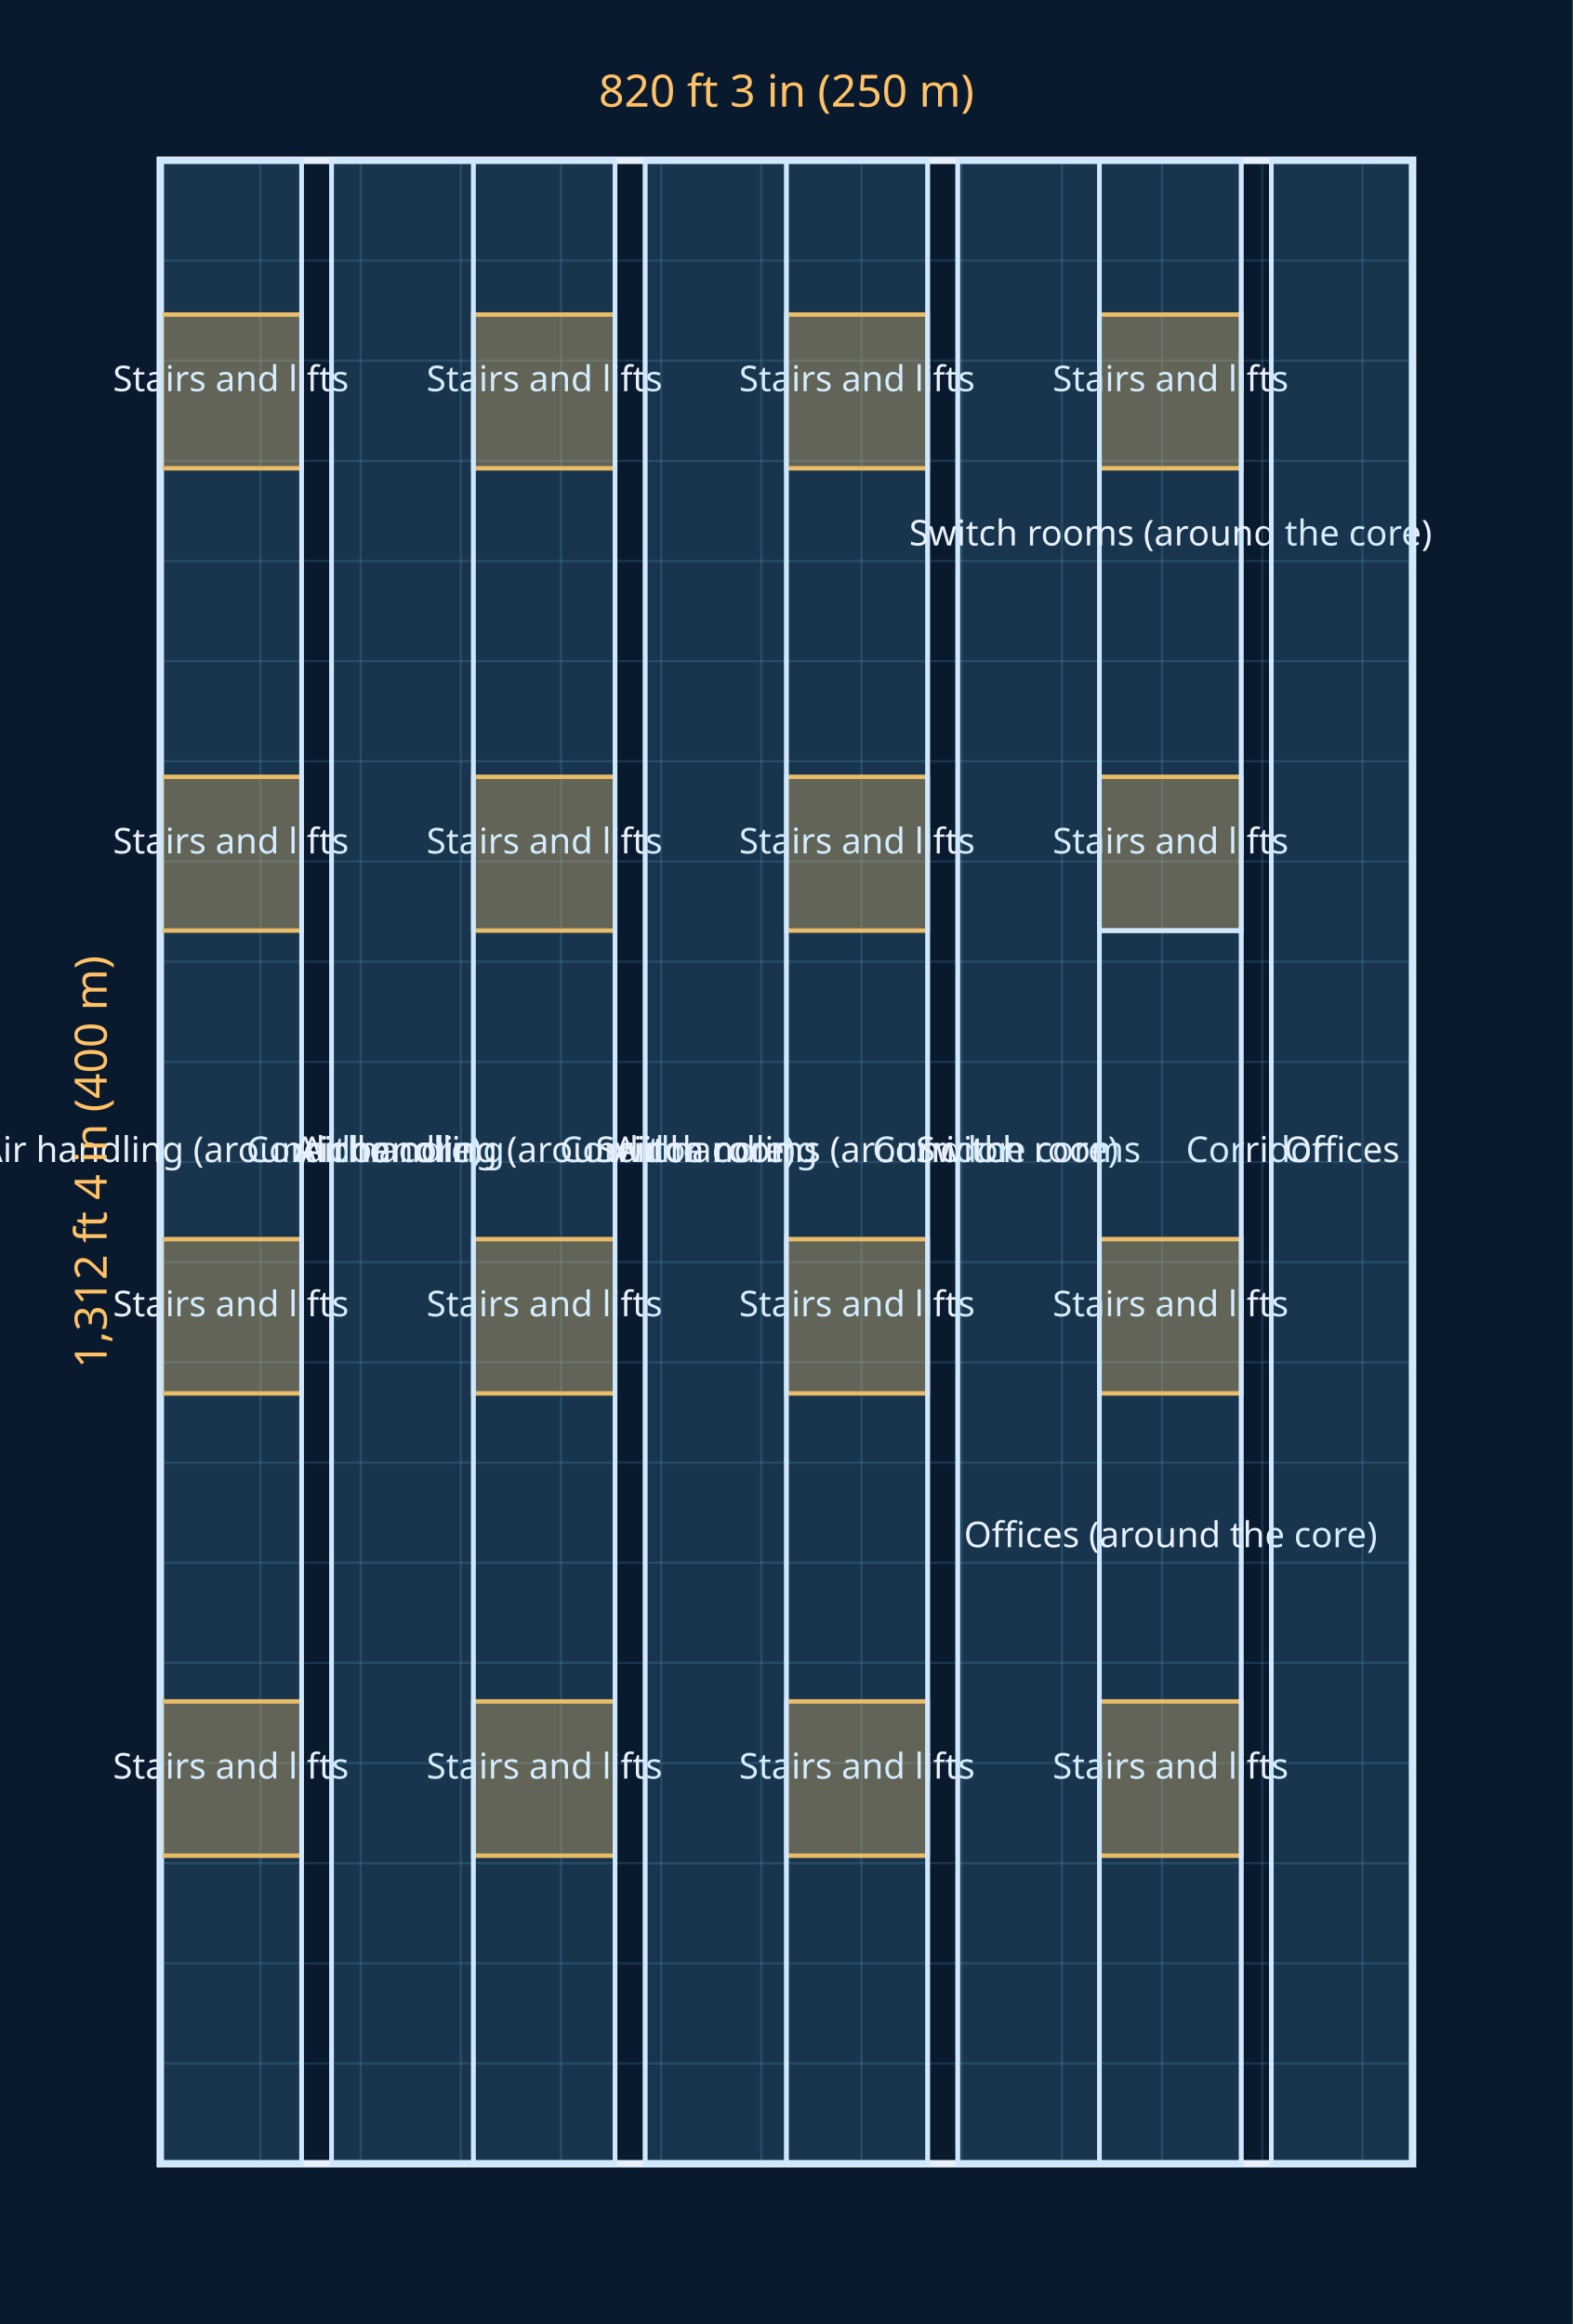
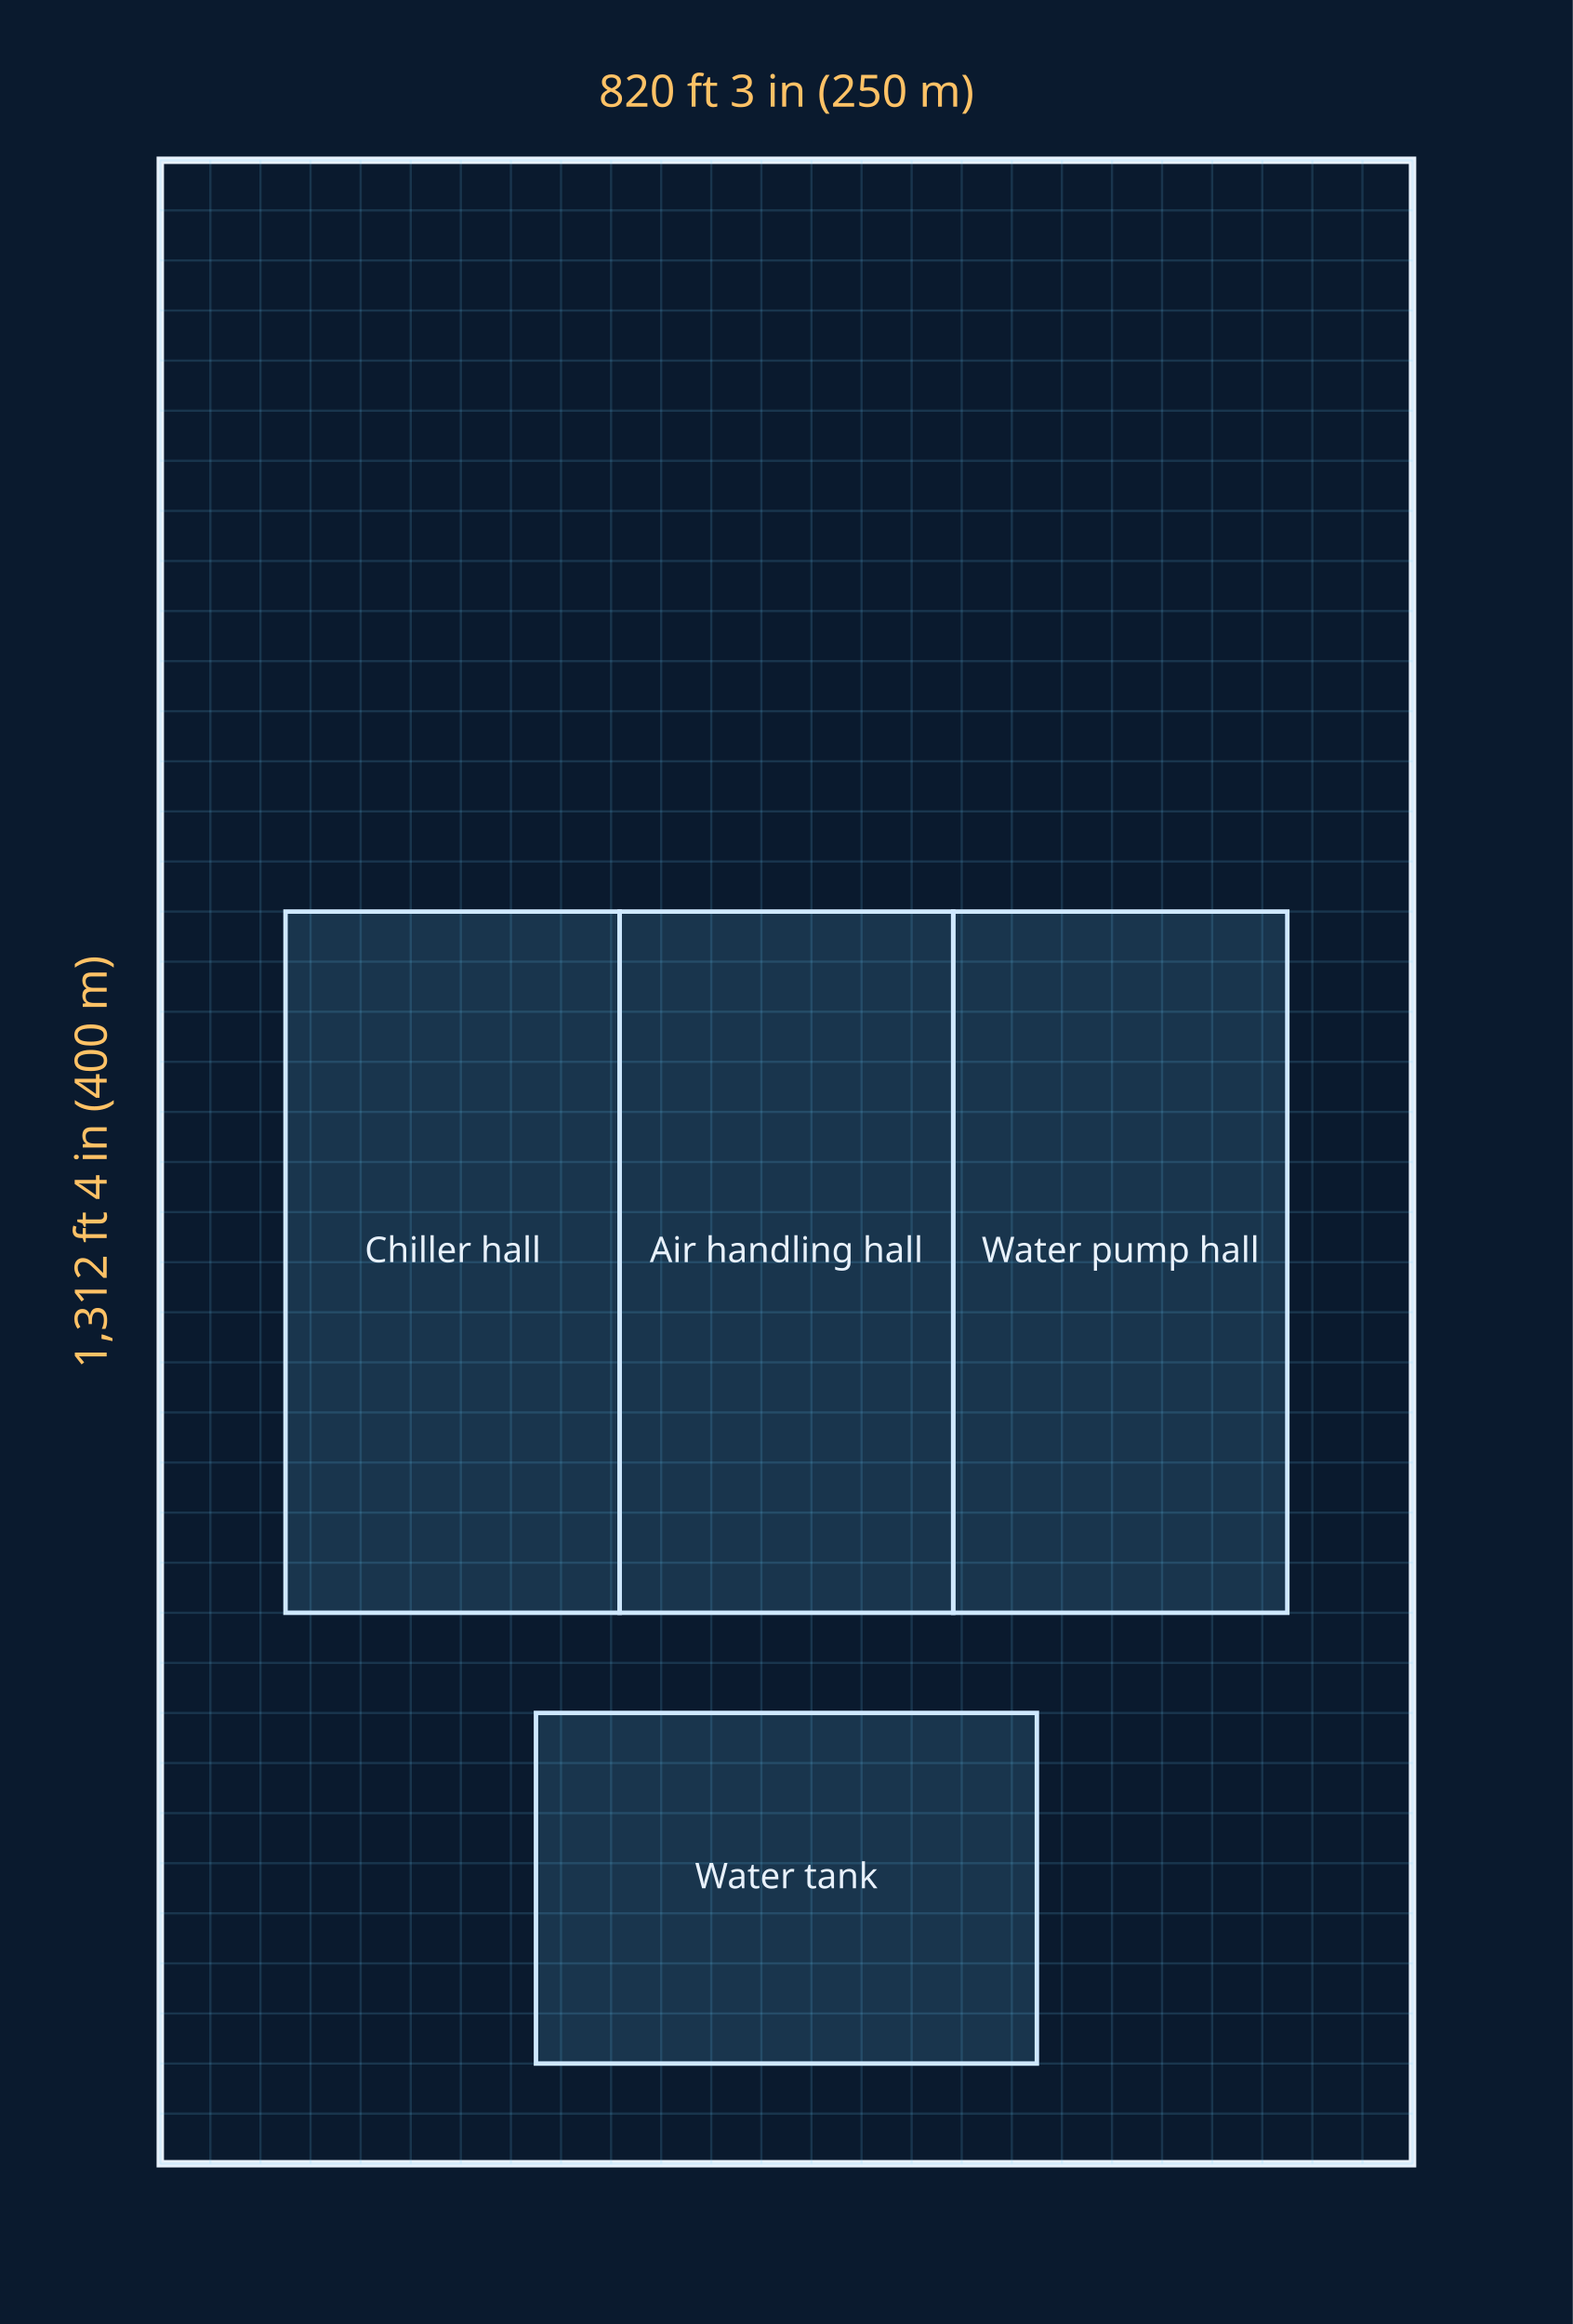
<svg xmlns="http://www.w3.org/2000/svg" viewBox="-32.0 -32.0 314.0 464.0" font-family="Segoe UI, sans-serif">
  <rect x="-32.0" y="-32.0" width="314.0" height="464.0" fill="#0a1a2e" />
  <rect x="0" y="0" width="250.0" height="400.0" fill="none" stroke="#e8f1fb" stroke-width="1.48" />
  <line x1="0.0" y1="0" x2="0.0" y2="400.0" stroke="#6fd0ff" stroke-opacity=".15" stroke-width="0.44" />
+   <line x1="10.0" y1="0" x2="10.0" y2="400.0" stroke="#6fd0ff" stroke-opacity=".15" stroke-width="0.44" />
  <line x1="20.0" y1="0" x2="20.0" y2="400.0" stroke="#6fd0ff" stroke-opacity=".15" stroke-width="0.44" />
+   <line x1="30.0" y1="0" x2="30.0" y2="400.0" stroke="#6fd0ff" stroke-opacity=".15" stroke-width="0.44" />
  <line x1="40.0" y1="0" x2="40.0" y2="400.0" stroke="#6fd0ff" stroke-opacity=".15" stroke-width="0.44" />
+   <line x1="50.0" y1="0" x2="50.0" y2="400.0" stroke="#6fd0ff" stroke-opacity=".15" stroke-width="0.44" />
  <line x1="60.0" y1="0" x2="60.0" y2="400.0" stroke="#6fd0ff" stroke-opacity=".15" stroke-width="0.44" />
+   <line x1="70.0" y1="0" x2="70.0" y2="400.0" stroke="#6fd0ff" stroke-opacity=".15" stroke-width="0.44" />
  <line x1="80.0" y1="0" x2="80.0" y2="400.0" stroke="#6fd0ff" stroke-opacity=".15" stroke-width="0.44" />
+   <line x1="90.0" y1="0" x2="90.0" y2="400.0" stroke="#6fd0ff" stroke-opacity=".15" stroke-width="0.44" />
  <line x1="100.0" y1="0" x2="100.0" y2="400.0" stroke="#6fd0ff" stroke-opacity=".15" stroke-width="0.44" />
+   <line x1="110.0" y1="0" x2="110.0" y2="400.0" stroke="#6fd0ff" stroke-opacity=".15" stroke-width="0.44" />
  <line x1="120.0" y1="0" x2="120.0" y2="400.0" stroke="#6fd0ff" stroke-opacity=".15" stroke-width="0.44" />
+   <line x1="130.0" y1="0" x2="130.0" y2="400.0" stroke="#6fd0ff" stroke-opacity=".15" stroke-width="0.44" />
  <line x1="140.0" y1="0" x2="140.0" y2="400.0" stroke="#6fd0ff" stroke-opacity=".15" stroke-width="0.44" />
+   <line x1="150.0" y1="0" x2="150.0" y2="400.0" stroke="#6fd0ff" stroke-opacity=".15" stroke-width="0.44" />
  <line x1="160.0" y1="0" x2="160.0" y2="400.0" stroke="#6fd0ff" stroke-opacity=".15" stroke-width="0.44" />
+   <line x1="170.0" y1="0" x2="170.0" y2="400.0" stroke="#6fd0ff" stroke-opacity=".15" stroke-width="0.44" />
  <line x1="180.0" y1="0" x2="180.0" y2="400.0" stroke="#6fd0ff" stroke-opacity=".15" stroke-width="0.44" />
+   <line x1="190.0" y1="0" x2="190.0" y2="400.0" stroke="#6fd0ff" stroke-opacity=".15" stroke-width="0.44" />
  <line x1="200.0" y1="0" x2="200.0" y2="400.0" stroke="#6fd0ff" stroke-opacity=".15" stroke-width="0.44" />
+   <line x1="210.0" y1="0" x2="210.0" y2="400.0" stroke="#6fd0ff" stroke-opacity=".15" stroke-width="0.44" />
  <line x1="220.0" y1="0" x2="220.0" y2="400.0" stroke="#6fd0ff" stroke-opacity=".15" stroke-width="0.44" />
+   <line x1="230.0" y1="0" x2="230.0" y2="400.0" stroke="#6fd0ff" stroke-opacity=".15" stroke-width="0.44" />
  <line x1="240.0" y1="0" x2="240.0" y2="400.0" stroke="#6fd0ff" stroke-opacity=".15" stroke-width="0.44" />
+   <line x1="250.0" y1="0" x2="250.0" y2="400.0" stroke="#6fd0ff" stroke-opacity=".15" stroke-width="0.44" />
  <line x1="0" y1="0.0" x2="250.0" y2="0.0" stroke="#6fd0ff" stroke-opacity=".15" stroke-width="0.44" />
+   <line x1="0" y1="10.0" x2="250.0" y2="10.0" stroke="#6fd0ff" stroke-opacity=".15" stroke-width="0.44" />
  <line x1="0" y1="20.0" x2="250.0" y2="20.0" stroke="#6fd0ff" stroke-opacity=".15" stroke-width="0.44" />
+   <line x1="0" y1="30.0" x2="250.0" y2="30.0" stroke="#6fd0ff" stroke-opacity=".15" stroke-width="0.44" />
  <line x1="0" y1="40.0" x2="250.0" y2="40.0" stroke="#6fd0ff" stroke-opacity=".15" stroke-width="0.44" />
+   <line x1="0" y1="50.0" x2="250.0" y2="50.0" stroke="#6fd0ff" stroke-opacity=".15" stroke-width="0.44" />
  <line x1="0" y1="60.0" x2="250.0" y2="60.0" stroke="#6fd0ff" stroke-opacity=".15" stroke-width="0.44" />
+   <line x1="0" y1="70.0" x2="250.0" y2="70.0" stroke="#6fd0ff" stroke-opacity=".15" stroke-width="0.44" />
  <line x1="0" y1="80.0" x2="250.0" y2="80.0" stroke="#6fd0ff" stroke-opacity=".15" stroke-width="0.44" />
+   <line x1="0" y1="90.0" x2="250.0" y2="90.0" stroke="#6fd0ff" stroke-opacity=".15" stroke-width="0.44" />
  <line x1="0" y1="100.0" x2="250.0" y2="100.0" stroke="#6fd0ff" stroke-opacity=".15" stroke-width="0.44" />
+   <line x1="0" y1="110.0" x2="250.0" y2="110.0" stroke="#6fd0ff" stroke-opacity=".15" stroke-width="0.44" />
  <line x1="0" y1="120.0" x2="250.0" y2="120.0" stroke="#6fd0ff" stroke-opacity=".15" stroke-width="0.44" />
+   <line x1="0" y1="130.0" x2="250.0" y2="130.0" stroke="#6fd0ff" stroke-opacity=".15" stroke-width="0.44" />
  <line x1="0" y1="140.0" x2="250.0" y2="140.0" stroke="#6fd0ff" stroke-opacity=".15" stroke-width="0.44" />
+   <line x1="0" y1="150.0" x2="250.0" y2="150.0" stroke="#6fd0ff" stroke-opacity=".15" stroke-width="0.44" />
  <line x1="0" y1="160.0" x2="250.0" y2="160.0" stroke="#6fd0ff" stroke-opacity=".15" stroke-width="0.44" />
+   <line x1="0" y1="170.0" x2="250.0" y2="170.0" stroke="#6fd0ff" stroke-opacity=".15" stroke-width="0.44" />
  <line x1="0" y1="180.0" x2="250.0" y2="180.0" stroke="#6fd0ff" stroke-opacity=".15" stroke-width="0.44" />
+   <line x1="0" y1="190.0" x2="250.0" y2="190.0" stroke="#6fd0ff" stroke-opacity=".15" stroke-width="0.44" />
  <line x1="0" y1="200.0" x2="250.0" y2="200.0" stroke="#6fd0ff" stroke-opacity=".15" stroke-width="0.44" />
+   <line x1="0" y1="210.0" x2="250.0" y2="210.0" stroke="#6fd0ff" stroke-opacity=".15" stroke-width="0.44" />
  <line x1="0" y1="220.0" x2="250.0" y2="220.0" stroke="#6fd0ff" stroke-opacity=".15" stroke-width="0.44" />
+   <line x1="0" y1="230.0" x2="250.0" y2="230.0" stroke="#6fd0ff" stroke-opacity=".15" stroke-width="0.44" />
  <line x1="0" y1="240.0" x2="250.0" y2="240.0" stroke="#6fd0ff" stroke-opacity=".15" stroke-width="0.44" />
+   <line x1="0" y1="250.0" x2="250.0" y2="250.0" stroke="#6fd0ff" stroke-opacity=".15" stroke-width="0.44" />
  <line x1="0" y1="260.0" x2="250.0" y2="260.0" stroke="#6fd0ff" stroke-opacity=".15" stroke-width="0.44" />
+   <line x1="0" y1="270.0" x2="250.0" y2="270.0" stroke="#6fd0ff" stroke-opacity=".15" stroke-width="0.44" />
  <line x1="0" y1="280.0" x2="250.0" y2="280.0" stroke="#6fd0ff" stroke-opacity=".15" stroke-width="0.44" />
+   <line x1="0" y1="290.0" x2="250.0" y2="290.0" stroke="#6fd0ff" stroke-opacity=".15" stroke-width="0.44" />
  <line x1="0" y1="300.0" x2="250.0" y2="300.0" stroke="#6fd0ff" stroke-opacity=".15" stroke-width="0.44" />
+   <line x1="0" y1="310.0" x2="250.0" y2="310.0" stroke="#6fd0ff" stroke-opacity=".15" stroke-width="0.44" />
  <line x1="0" y1="320.0" x2="250.0" y2="320.0" stroke="#6fd0ff" stroke-opacity=".15" stroke-width="0.44" />
+   <line x1="0" y1="330.0" x2="250.0" y2="330.0" stroke="#6fd0ff" stroke-opacity=".15" stroke-width="0.44" />
  <line x1="0" y1="340.0" x2="250.0" y2="340.0" stroke="#6fd0ff" stroke-opacity=".15" stroke-width="0.44" />
+   <line x1="0" y1="350.0" x2="250.0" y2="350.0" stroke="#6fd0ff" stroke-opacity=".15" stroke-width="0.44" />
  <line x1="0" y1="360.0" x2="250.0" y2="360.0" stroke="#6fd0ff" stroke-opacity=".15" stroke-width="0.44" />
+   <line x1="0" y1="370.0" x2="250.0" y2="370.0" stroke="#6fd0ff" stroke-opacity=".15" stroke-width="0.44" />
  <line x1="0" y1="380.0" x2="250.0" y2="380.0" stroke="#6fd0ff" stroke-opacity=".15" stroke-width="0.44" />
+   <line x1="0" y1="390.0" x2="250.0" y2="390.0" stroke="#6fd0ff" stroke-opacity=".15" stroke-width="0.44" />
  <line x1="0" y1="400.0" x2="250.0" y2="400.0" stroke="#6fd0ff" stroke-opacity=".15" stroke-width="0.44" />
-   <polygon points="0.0,30.8 0.0,61.5 28.2,61.5 28.2,30.8" fill="rgba(255,184,77,.35)" stroke="#ffb84d" stroke-width="0.89" />
-   <text x="14.1" y="46.1" font-size="7.1" fill="#e8f1fb" text-anchor="middle">Stairs and lifts</text>
-   <polygon points="0.0,123.1 0.0,153.8 28.2,153.8 28.2,123.1" fill="rgba(255,184,77,.35)" stroke="#ffb84d" stroke-width="0.89" />
-   <text x="14.1" y="138.4" font-size="7.1" fill="#e8f1fb" text-anchor="middle">Stairs and lifts</text>
-   <polygon points="0.0,215.4 0.0,246.2 28.2,246.2 28.2,215.4" fill="rgba(255,184,77,.35)" stroke="#ffb84d" stroke-width="0.89" />
-   <text x="14.1" y="230.8" font-size="7.1" fill="#e8f1fb" text-anchor="middle">Stairs and lifts</text>
-   <polygon points="0.0,307.7 0.0,338.5 28.2,338.5 28.2,307.7" fill="rgba(255,184,77,.35)" stroke="#ffb84d" stroke-width="0.89" />
-   <text x="14.1" y="323.1" font-size="7.1" fill="#e8f1fb" text-anchor="middle">Stairs and lifts</text>
-   <polygon points="62.5,30.8 62.5,61.5 90.8,61.5 90.8,30.8" fill="rgba(255,184,77,.35)" stroke="#ffb84d" stroke-width="0.89" />
-   <text x="76.7" y="46.1" font-size="7.1" fill="#e8f1fb" text-anchor="middle">Stairs and lifts</text>
-   <polygon points="62.5,123.1 62.5,153.8 90.8,153.8 90.8,123.1" fill="rgba(255,184,77,.35)" stroke="#ffb84d" stroke-width="0.89" />
-   <text x="76.7" y="138.4" font-size="7.1" fill="#e8f1fb" text-anchor="middle">Stairs and lifts</text>
-   <polygon points="62.5,215.4 62.5,246.2 90.8,246.2 90.8,215.4" fill="rgba(255,184,77,.35)" stroke="#ffb84d" stroke-width="0.89" />
-   <text x="76.7" y="230.8" font-size="7.1" fill="#e8f1fb" text-anchor="middle">Stairs and lifts</text>
-   <polygon points="62.5,307.7 62.5,338.5 90.8,338.5 90.8,307.7" fill="rgba(255,184,77,.35)" stroke="#ffb84d" stroke-width="0.89" />
-   <text x="76.7" y="323.1" font-size="7.1" fill="#e8f1fb" text-anchor="middle">Stairs and lifts</text>
-   <polygon points="125.0,30.8 125.0,61.5 153.2,61.5 153.2,30.8" fill="rgba(255,184,77,.35)" stroke="#ffb84d" stroke-width="0.89" />
-   <text x="139.1" y="46.1" font-size="7.1" fill="#e8f1fb" text-anchor="middle">Stairs and lifts</text>
-   <polygon points="125.0,123.1 125.0,153.8 153.2,153.8 153.2,123.1" fill="rgba(255,184,77,.35)" stroke="#ffb84d" stroke-width="0.89" />
-   <text x="139.1" y="138.4" font-size="7.1" fill="#e8f1fb" text-anchor="middle">Stairs and lifts</text>
-   <polygon points="125.0,215.4 125.0,246.2 153.2,246.2 153.2,215.4" fill="rgba(255,184,77,.35)" stroke="#ffb84d" stroke-width="0.89" />
-   <text x="139.1" y="230.8" font-size="7.1" fill="#e8f1fb" text-anchor="middle">Stairs and lifts</text>
-   <polygon points="125.0,307.7 125.0,338.5 153.2,338.5 153.2,307.7" fill="rgba(255,184,77,.35)" stroke="#ffb84d" stroke-width="0.89" />
-   <text x="139.1" y="323.1" font-size="7.1" fill="#e8f1fb" text-anchor="middle">Stairs and lifts</text>
-   <polygon points="187.5,30.8 187.5,61.5 215.8,61.5 215.8,30.8" fill="rgba(255,184,77,.35)" stroke="#ffb84d" stroke-width="0.89" />
-   <text x="201.7" y="46.1" font-size="7.1" fill="#e8f1fb" text-anchor="middle">Stairs and lifts</text>
-   <polygon points="187.5,123.1 187.5,153.8 215.8,153.8 215.8,123.1" fill="rgba(255,184,77,.35)" stroke="#ffb84d" stroke-width="0.89" />
-   <text x="201.7" y="138.4" font-size="7.1" fill="#e8f1fb" text-anchor="middle">Stairs and lifts</text>
-   <polygon points="187.5,215.4 187.5,246.2 215.8,246.2 215.8,215.4" fill="rgba(255,184,77,.35)" stroke="#ffb84d" stroke-width="0.89" />
-   <text x="201.7" y="230.8" font-size="7.1" fill="#e8f1fb" text-anchor="middle">Stairs and lifts</text>
-   <polygon points="187.5,307.7 187.5,338.5 215.8,338.5 215.8,307.7" fill="rgba(255,184,77,.35)" stroke="#ffb84d" stroke-width="0.89" />
-   <text x="201.7" y="323.1" font-size="7.1" fill="#e8f1fb" text-anchor="middle">Stairs and lifts</text>
-   <polygon points="28.2,0.0 28.2,400.0 34.2,400.0 34.2,0.0" fill="none" stroke="#e8f1fb" stroke-width="0.89" />
-   <text x="31.2" y="200.0" font-size="7.1" fill="#e8f1fb" text-anchor="middle">Corridor</text>
-   <polygon points="90.8,0.0 90.8,400.0 96.8,400.0 96.8,0.0" fill="none" stroke="#e8f1fb" stroke-width="0.89" />
-   <text x="93.8" y="200.0" font-size="7.1" fill="#e8f1fb" text-anchor="middle">Corridor</text>
-   <polygon points="153.2,0.0 153.2,400.0 159.2,400.0 159.2,0.0" fill="none" stroke="#e8f1fb" stroke-width="0.89" />
-   <text x="156.2" y="200.0" font-size="7.1" fill="#e8f1fb" text-anchor="middle">Corridor</text>
-   <polygon points="215.8,0.0 215.8,400.0 221.8,400.0 221.8,0.0" fill="none" stroke="#e8f1fb" stroke-width="0.89" />
-   <text x="218.8" y="200.0" font-size="7.1" fill="#e8f1fb" text-anchor="middle">Corridor</text>
-   <polygon points="0.0,0.0 0.0,400.0 28.2,400.0 28.2,0.0" fill="rgba(111,208,255,.15)" stroke="#cfe8ff" stroke-width="0.89" />
-   <text x="14.1" y="200.0" font-size="7.1" fill="#e8f1fb" text-anchor="middle">Air handling (around the core)</text>
-   <polygon points="34.2,0.0 34.2,400.0 62.5,400.0 62.5,0.0" fill="rgba(111,208,255,.15)" stroke="#cfe8ff" stroke-width="0.89" />
-   <text x="48.4" y="200.0" font-size="7.1" fill="#e8f1fb" text-anchor="middle">Air handling</text>
-   <polygon points="62.5,0.0 62.5,400.0 90.8,400.0 90.8,0.0" fill="rgba(111,208,255,.15)" stroke="#cfe8ff" stroke-width="0.89" />
-   <text x="76.7" y="200.0" font-size="7.1" fill="#e8f1fb" text-anchor="middle">Air handling (around the core)</text>
-   <polygon points="96.8,0.0 96.8,400.0 125.0,400.0 125.0,0.0" fill="rgba(111,208,255,.15)" stroke="#cfe8ff" stroke-width="0.89" />
-   <text x="110.9" y="200.0" font-size="7.1" fill="#e8f1fb" text-anchor="middle">Air handling</text>
-   <polygon points="125.0,0.0 125.0,400.0 153.2,400.0 153.2,0.0" fill="rgba(111,208,255,.15)" stroke="#cfe8ff" stroke-width="0.89" />
-   <text x="139.1" y="200.0" font-size="7.1" fill="#e8f1fb" text-anchor="middle">Switch rooms (around the core)</text>
-   <polygon points="159.2,0.0 159.2,400.0 187.5,400.0 187.5,0.0" fill="rgba(111,208,255,.15)" stroke="#cfe8ff" stroke-width="0.89" />
-   <text x="173.3" y="200.0" font-size="7.1" fill="#e8f1fb" text-anchor="middle">Switch rooms</text>
-   <polygon points="187.5,0.0 187.5,153.8 215.8,153.8 215.8,0.0" fill="rgba(111,208,255,.15)" stroke="#cfe8ff" stroke-width="0.89" />
-   <text x="201.7" y="76.9" font-size="7.1" fill="#e8f1fb" text-anchor="middle">Switch rooms (around the core)</text>
-   <polygon points="187.5,153.8 187.5,400.0 215.8,400.0 215.8,153.8" fill="rgba(111,208,255,.15)" stroke="#cfe8ff" stroke-width="0.89" />
-   <text x="201.7" y="276.9" font-size="7.1" fill="#e8f1fb" text-anchor="middle">Offices (around the core)</text>
-   <polygon points="221.8,0.0 221.8,400.0 250.0,400.0 250.0,0.0" fill="rgba(111,208,255,.15)" stroke="#cfe8ff" stroke-width="0.89" />
-   <text x="235.9" y="200.0" font-size="7.1" fill="#e8f1fb" text-anchor="middle">Offices</text>
+   <polygon points="25.0,150.0 91.7,150.0 91.7,290.0 25.0,290.0" fill="rgba(111,208,255,.15)" stroke="#cfe8ff" stroke-width="0.89" />
+   <text x="58.4" y="220.0" font-size="7.1" fill="#e8f1fb" text-anchor="middle">Chiller hall</text>
+   <polygon points="91.7,150.0 158.3,150.0 158.3,290.0 91.7,290.0" fill="rgba(111,208,255,.15)" stroke="#cfe8ff" stroke-width="0.89" />
+   <text x="125.0" y="220.0" font-size="7.1" fill="#e8f1fb" text-anchor="middle">Air handling hall</text>
+   <polygon points="158.3,150.0 225.0,150.0 225.0,290.0 158.3,290.0" fill="rgba(111,208,255,.15)" stroke="#cfe8ff" stroke-width="0.89" />
+   <text x="191.7" y="220.0" font-size="7.1" fill="#e8f1fb" text-anchor="middle">Water pump hall</text>
+   <polygon points="75.0,310.0 175.0,310.0 175.0,380.0 75.0,380.0" fill="rgba(111,208,255,.15)" stroke="#cfe8ff" stroke-width="0.89" />
+   <text x="125.0" y="345.0" font-size="7.1" fill="#e8f1fb" text-anchor="middle">Water tank</text>
  <text x="125.0" y="-10.7" font-size="8.9" fill="#ffc266" text-anchor="middle">820 ft 3 in (250 m)</text>
  <text x="-10.7" y="200.0" font-size="8.9" fill="#ffc266" text-anchor="middle" transform="rotate(-90 -10.7 200.0)">1,312 ft 4 in (400 m)</text>
</svg>
